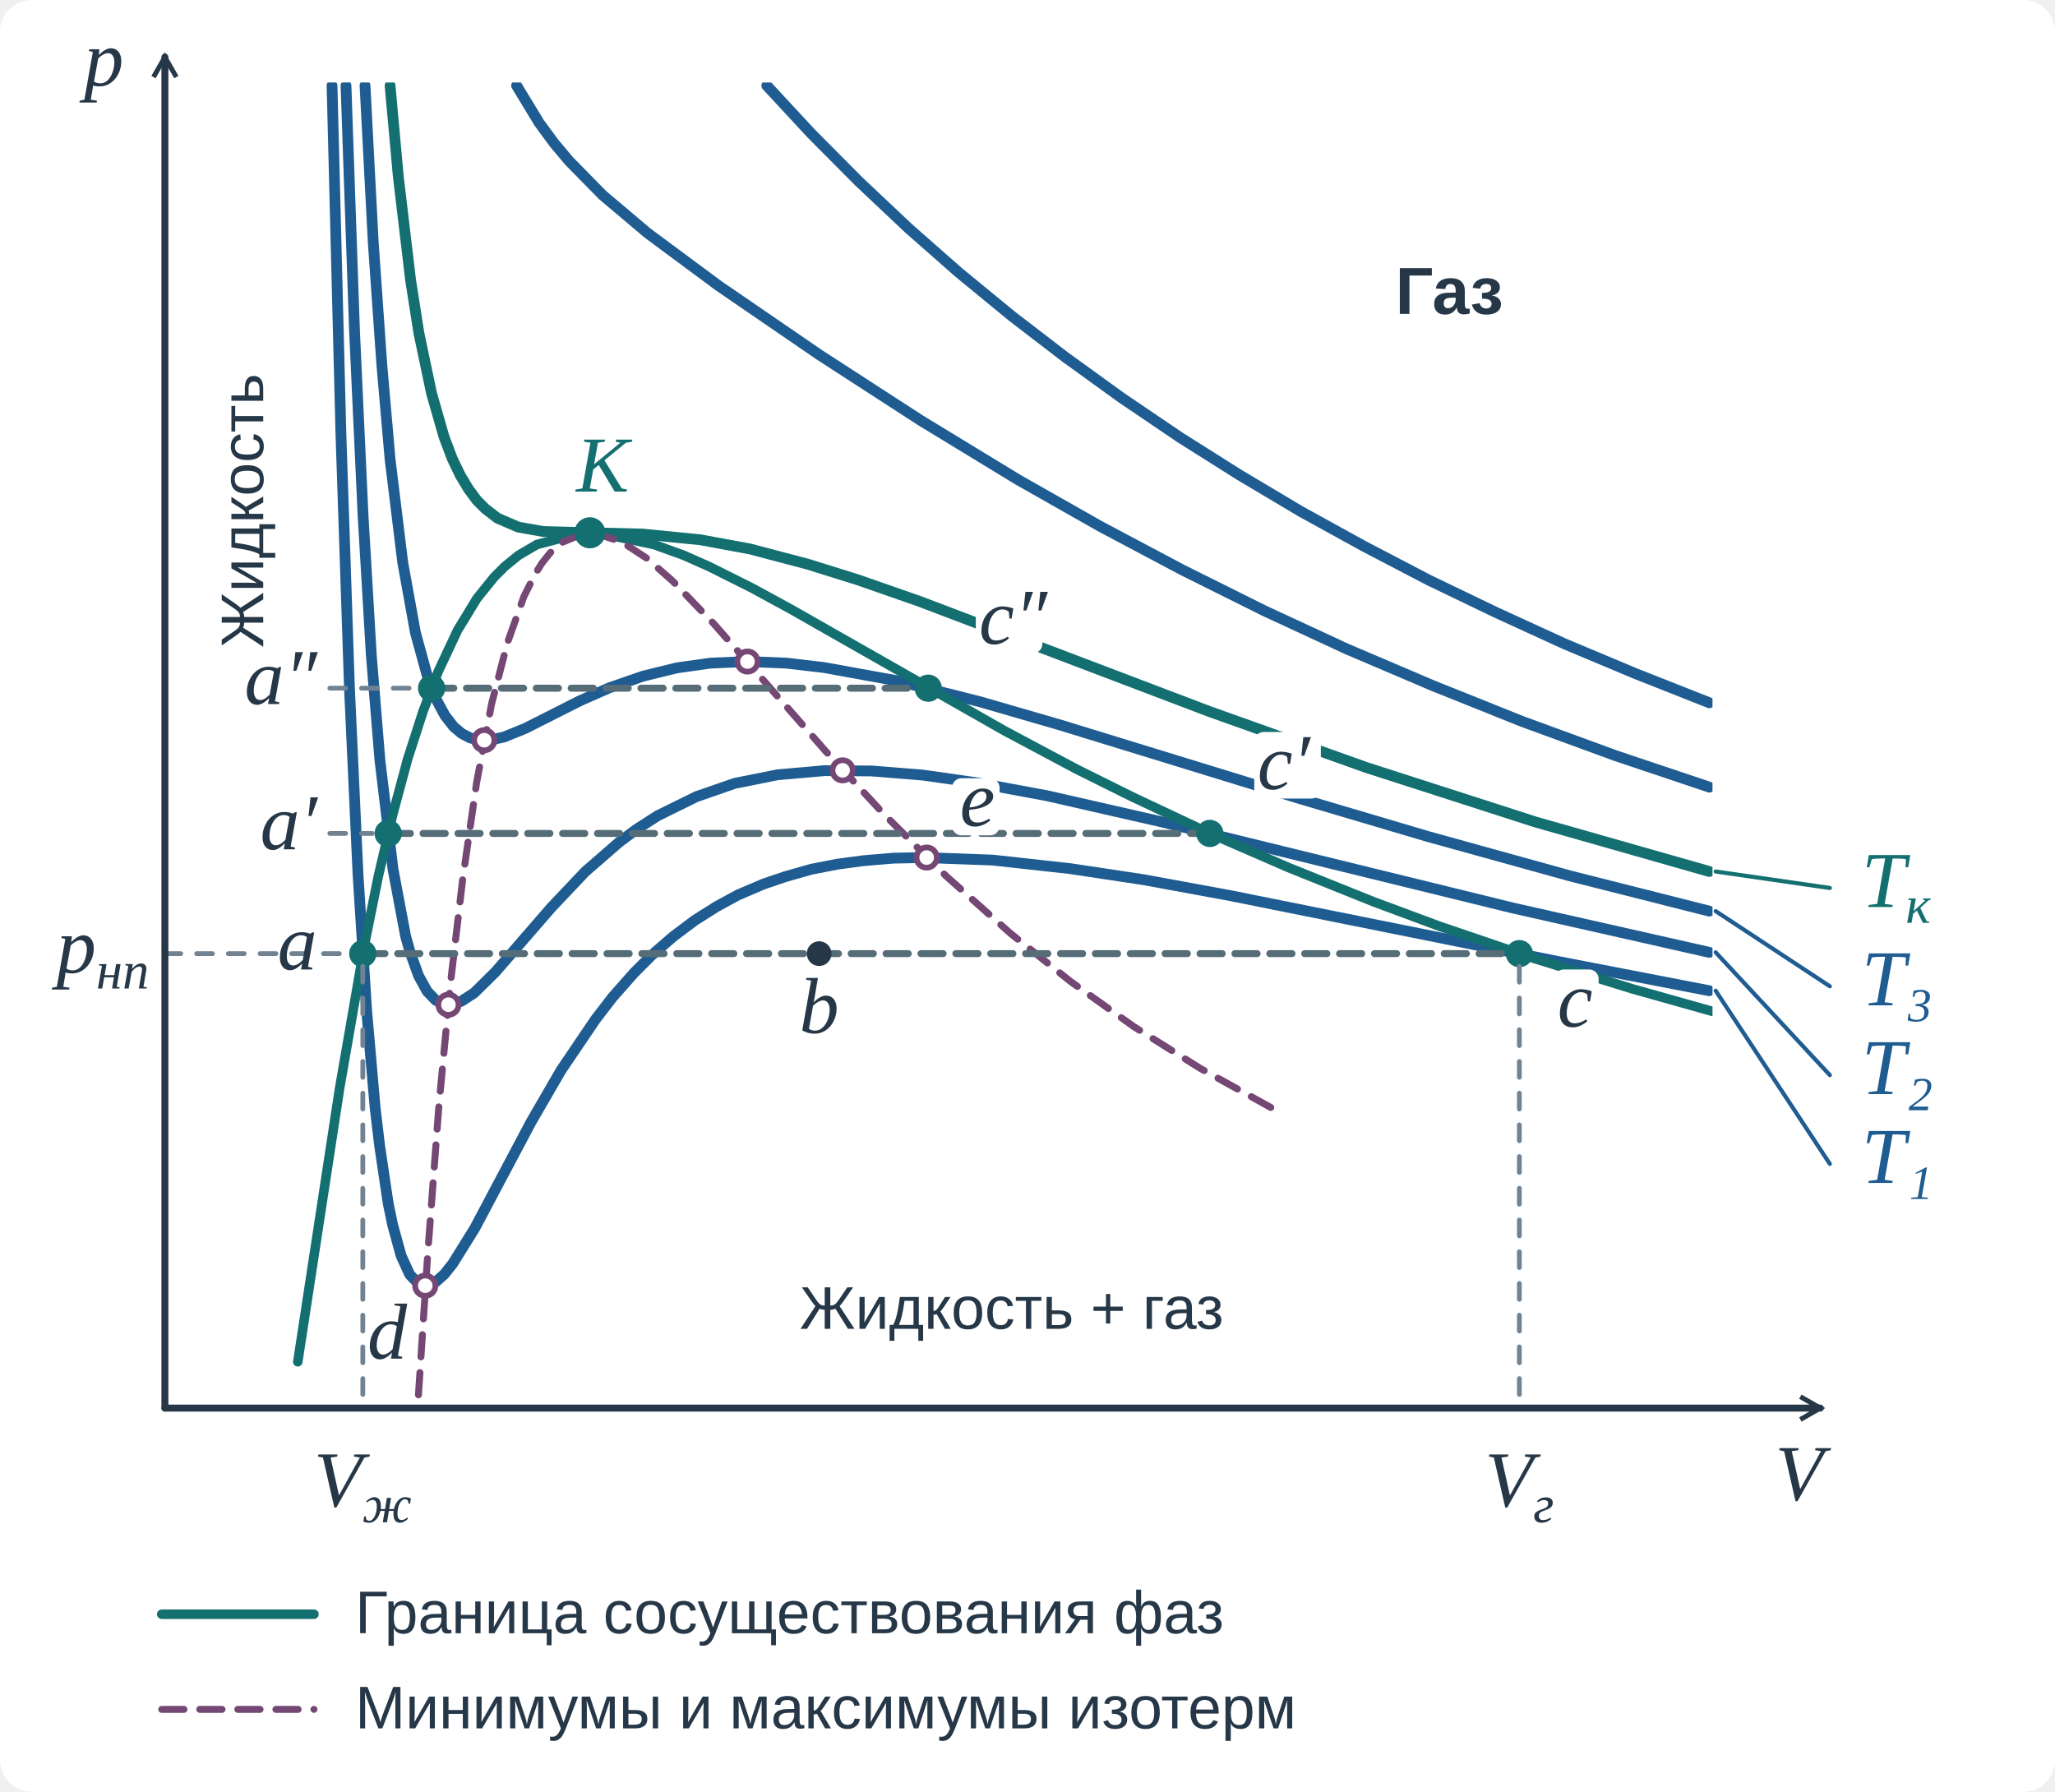
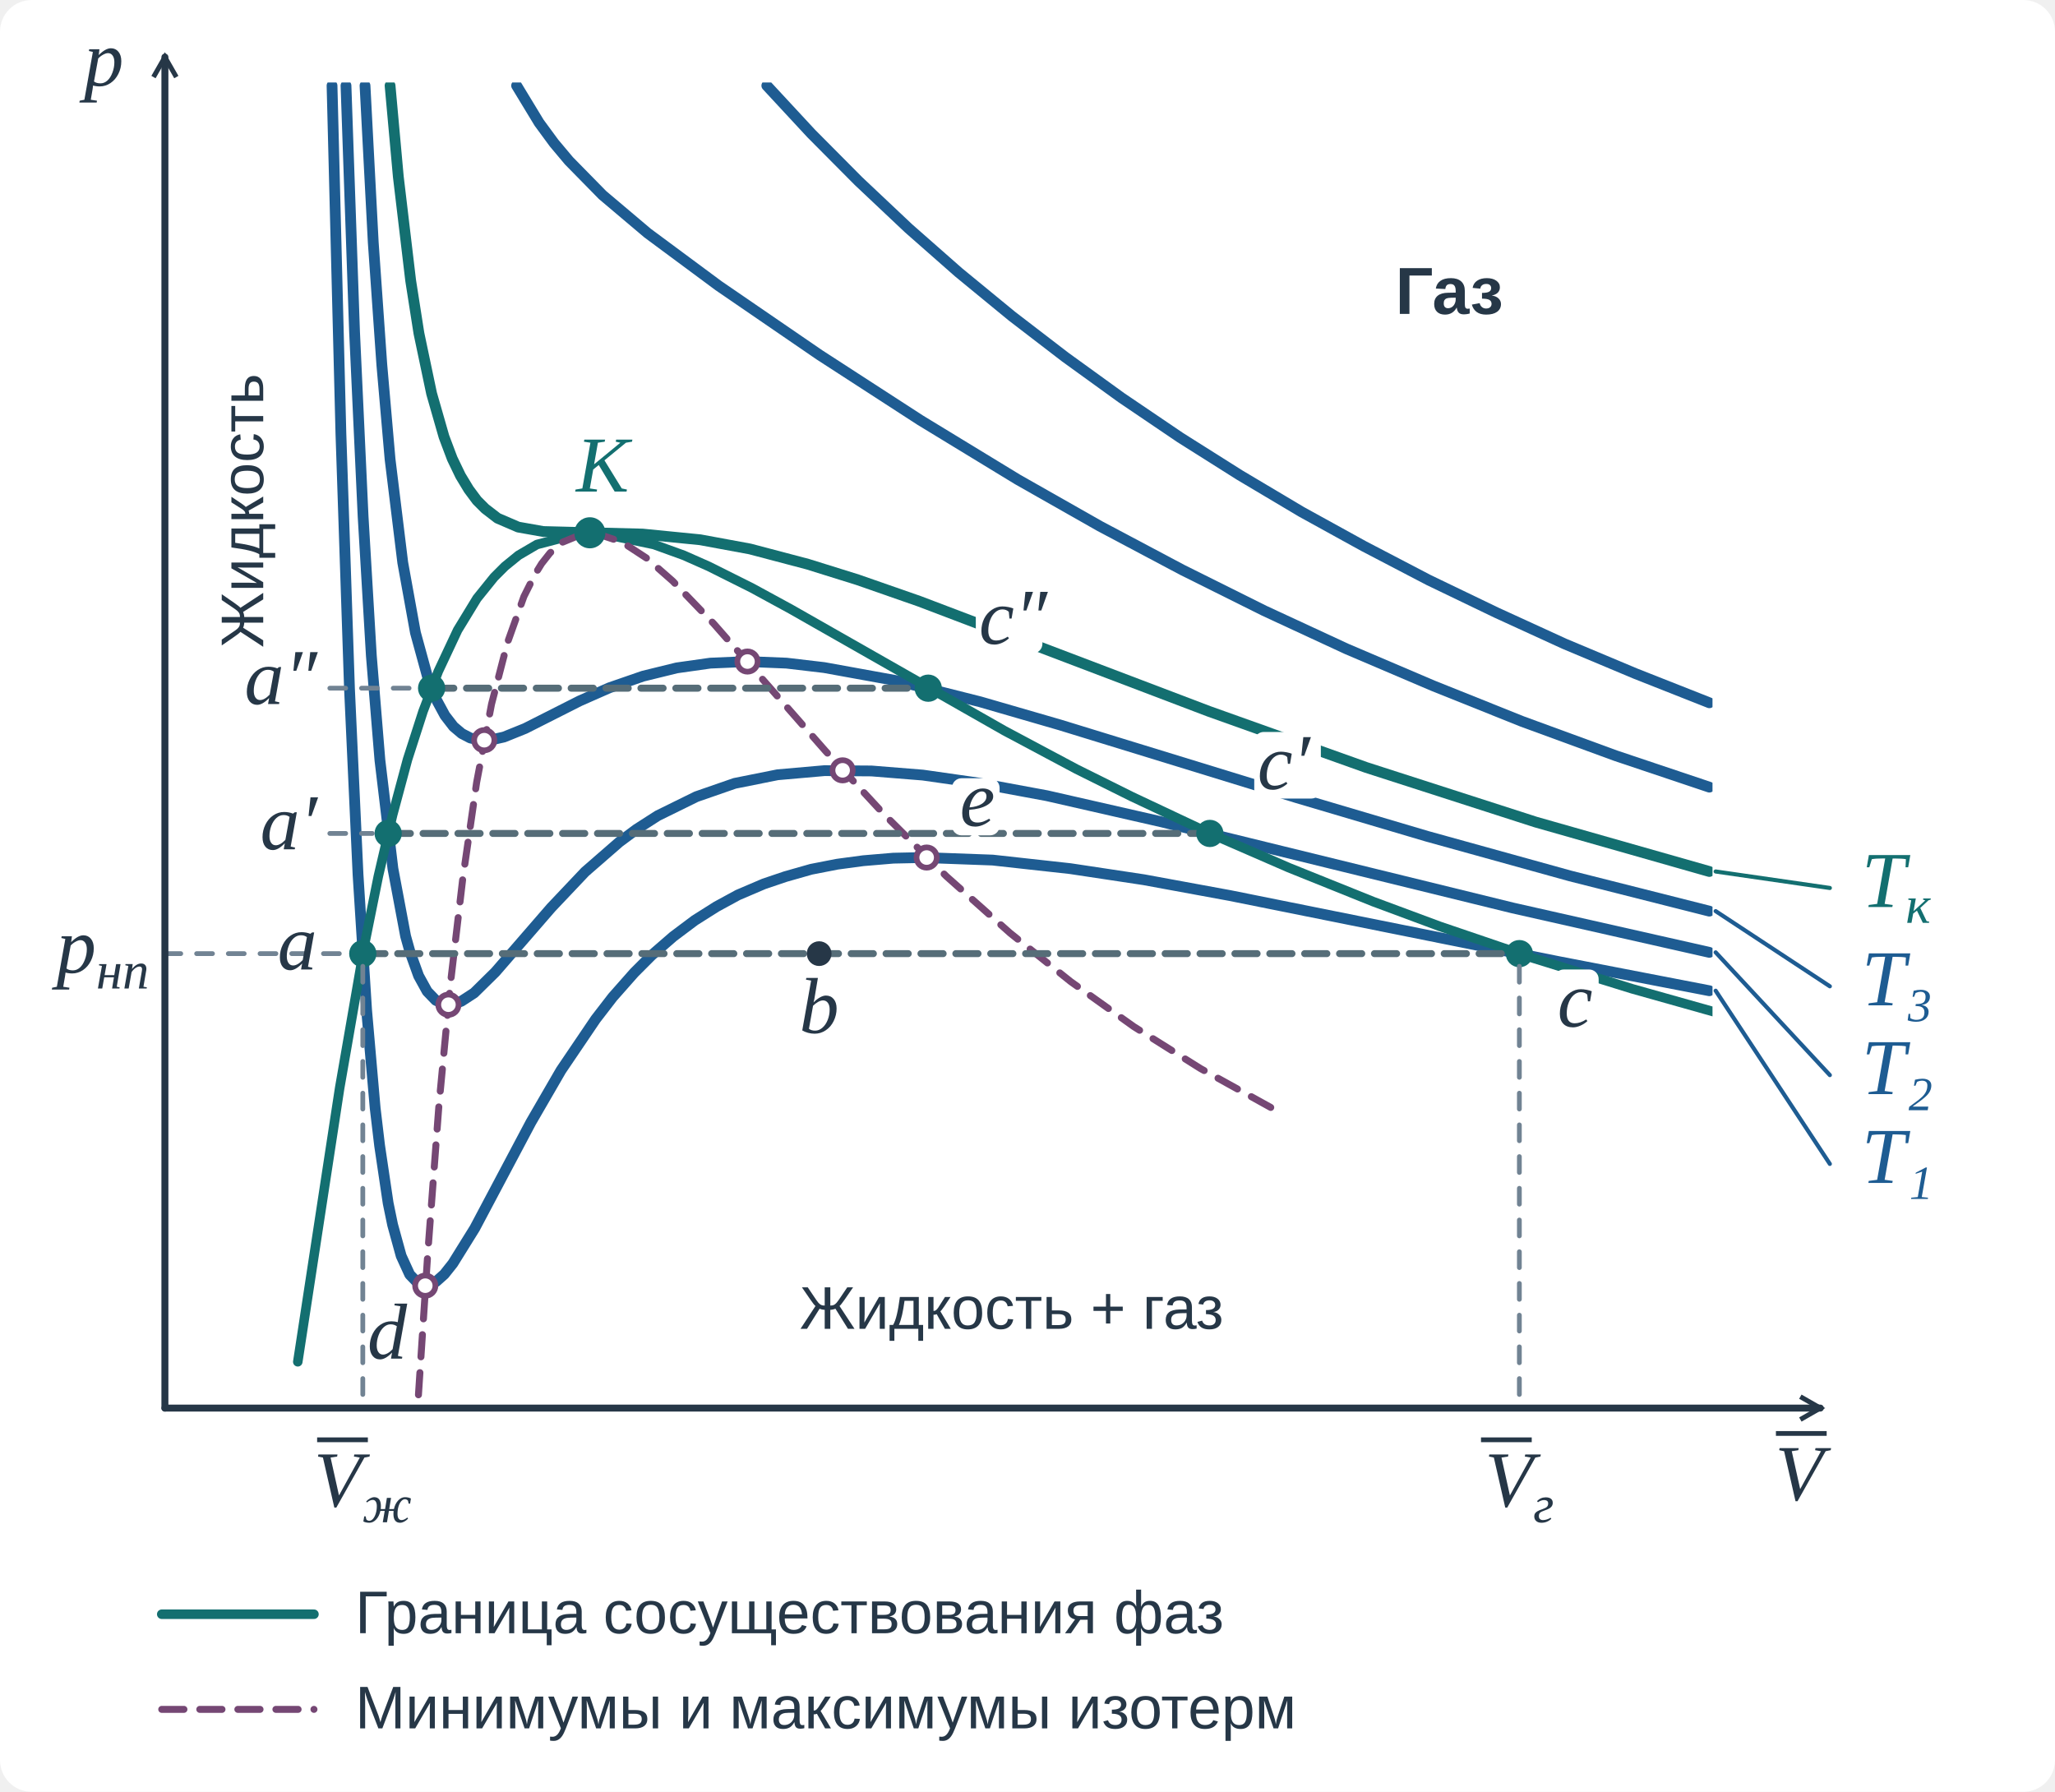
<svg xmlns="http://www.w3.org/2000/svg" viewBox="0 0 648 565" role="img" aria-labelledby="title desc">
  <style>
text{font-family:Arial,Helvetica,sans-serif;font-size:22px;fill:#263747}
.axis,.iso,.guide,.model,.boundary,.spin,.leader{fill:none;stroke-linecap:round;stroke-linejoin:round}
.axis{stroke:#263747;stroke-width:2.2}.iso{stroke:#1e5c92;stroke-width:3.4}
.guide{stroke:#718393;stroke-width:1.5;stroke-dasharray:5 5}
.model{stroke:#a55228;stroke-width:2.6;stroke-dasharray:7 5}
.boundary{stroke:#136f70;stroke-width:3}.spin{stroke:#754774;stroke-width:2.2;stroke-dasharray:7 5}
.leader{stroke:#506679;stroke-width:1.3}
.math{font:italic 25px Georgia,'Times New Roman',serif}.small{font-size:19px}.phase{font-weight:600;font-size:21px}
</style>
  <defs>
    <marker id="axis-tip" viewBox="0 0 10 10" refX="8" refY="5" markerWidth="9" markerHeight="9" markerUnits="userSpaceOnUse" orient="auto">
      <path d="M1 1 L8 5 L1 9" fill="none" stroke="#263747" stroke-width="1.7" />
    </marker>
  </defs>
  <rect width="648" height="565" rx="10" fill="#fff" />
  <defs>
    <clipPath id="plot">
      <rect x="91" y="26" width="449" height="418" />
    </clipPath>
  </defs>
  <g clip-path="url(#plot)">
    <path d="M104.7 27.0 L107.5 136.8 L110.2 217.1 L112.9 275.8 L115.6 318.5 L118.3 349.4 L119.7 361.2 L122.4 379.4 L123.8 386.2 L126.5 396.0 L129.2 401.9 L132.0 404.8 L133.3 405.3 L134.7 405.4 L137.4 404.2 L140.1 401.8 L142.8 398.4 L149.7 387.3 L167.4 353.9 L176.9 337.5 L187.8 321.4 L193.2 314.4 L200.0 306.7 L205.5 301.2 L212.3 295.3 L219.1 290.2 L225.9 285.9 L232.7 282.2 L240.9 278.7 L247.7 276.4 L255.8 274.1 L264.0 272.5 L272.2 271.4 L281.7 270.6 L291.2 270.4 L313.0 271.2 L337.5 273.9 L360.7 277.4 L387.9 282.4 L491.4 303.2 L539.0 312.4" class="iso" style="stroke:#1e5c92" />
    <path d="M109.1 27.0 L111.8 104.6 L114.5 162.9 L117.1 206.8 L119.8 239.7 L123.9 273.9 L127.9 295.2 L129.3 300.2 L132.0 307.7 L134.7 312.6 L137.4 315.4 L140.1 316.7 L142.8 316.7 L145.5 315.7 L149.5 313.1 L156.2 306.5 L173.8 286.2 L184.5 274.9 L195.3 265.5 L200.7 261.5 L207.4 257.2 L219.6 251.2 L231.7 247.0 L245.2 244.3 L260.0 243.0 L274.8 243.1 L291.0 244.4 L308.5 246.9 L330.1 250.9 L366.5 259.2 L477.0 286.3 L539.0 300.3" class="iso" style="stroke:#1e5c92" />
    <path d="M115.1 27.0 L117.7 76.5 L120.4 115.0 L123.0 144.8 L127.0 177.4 L131.0 199.5 L135.0 214.1 L137.7 220.8 L140.3 225.6 L143.0 229.1 L145.6 231.3 L148.3 232.7 L150.9 233.3 L154.9 233.3 L158.9 232.4 L165.6 229.7 L182.8 221.0 L192.1 216.9 L202.8 213.2 L213.4 210.6 L224.0 209.1 L235.7 208.6 L248.0 209.1 L259.9 210.5 L282.5 214.6 L309.1 221.3 L334.3 228.6 L408.8 251.5 L450.0 263.7 L495.1 276.2 L539.0 287.3" class="iso" style="stroke:#1e5c92" />
    <path d="M123.0 27.0 L125.6 55.7 L129.5 88.5 L132.1 105.1 L136.1 124.1 L140.0 137.7 L142.6 144.6 L145.2 150.0 L147.8 154.3 L150.4 157.8 L153.0 160.4 L156.9 163.4 L163.4 166.2 L171.3 167.6 L202.6 168.4 L220.8 170.2 L236.5 173.1 L254.7 177.9 L270.4 182.8 L289.9 189.6 L381.2 224.3 L430.8 242.0 L484.2 259.2 L539.0 274.8" class="iso" style="stroke:#136f70" />
    <path d="M162.9 27.0 L170.0 38.7 L174.7 45.1 L179.4 50.7 L190.0 61.5 L204.2 73.5 L226.6 90.1 L258.4 111.9 L290.2 132.5 L320.9 151.2 L346.8 165.9 L372.8 179.7 L398.7 192.6 L424.6 204.6 L451.8 216.2 L480.0 227.5 L509.5 238.3 L539.0 248.2" class="iso" style="stroke:#1e5c92" />
    <path d="M241.8 27.0 L255.8 42.1 L270.7 57.1 L286.5 72.0 L302.3 85.9 L319.1 99.7 L335.9 112.6 L353.6 125.4 L372.2 138.0 L390.9 149.8 L410.4 161.4 L430.0 172.2 L450.5 182.9 L471.9 193.2 L493.3 203.0 L515.7 212.4 L539.0 221.6" class="iso" style="stroke:#1e5c92" />
    <path d="M93.9 429.4 L107.1 343.1 L115.1 297.1 L119.3 276.3 L123.8 257.0 L128.5 239.5 L133.4 224.3 L138.2 211.7 L144.3 198.7 L150.4 188.7 L155.8 182.0 L159.2 178.6 L163.5 175.1 L169.3 171.7 L182.7 168.2 L186.0 168.0 L189.4 168.2 L206.2 171.7 L215.6 175.1 L223.5 178.6 L237.1 185.4 L249.4 192.1 L316.7 230.4 L339.4 242.5 L356.9 251.2 L381.1 262.6 L406.4 273.6 L433.0 284.3 L454.0 292.1 L483.4 302.1 L514.7 311.8 L548.1 321.2 L574.7 328.0 L612.3 336.7 L642.4 343.1 L685.2 351.2 L719.5 357.1 L768.4 364.7 L807.8 370.2 L849.6 375.6 L894.2 380.7 L958.2 387.3 L1010.1 392.0 L1125.1 401.0 L1257.3 409.3 L1410.5 417.0 L1589.1 424.0 L1761.2 429.4" class="boundary" />
    <path d="M116.9 823.5 L122.2 653.0 L125.2 575.0 L128.2 507.6 L131.3 449.7 L134.9 395.0 L138.4 348.6 L142.1 309.6 L145.9 277.2 L150.3 246.7 L155.0 222.0 L160.0 202.7 L165.2 188.1 L168.7 181.1 L170.8 177.7 L173.4 174.4 L176.8 171.2 L184.1 168.2 L186.0 168.0" class="spin" />
    <path d="M400.7 349.2 L378.5 336.9 L357.5 323.7 L337.6 309.5 L318.5 294.2 L298.4 276.3 L278.7 256.7 L260.3 236.8 L225.0 196.6 L212.1 183.2 L203.9 176.0 L196.1 170.9 L187.9 168.2 L186.0 168.0" class="spin" />
    <path d="M114.4 300.7 L479.1 300.7" class="axis" style="stroke:#566d78;stroke-dasharray:7 4" />
    <circle cx="114.4" cy="300.7" r="3.4" fill="#136f70" stroke="#136f70" stroke-width="1.8" />
    <circle cx="479.1" cy="300.7" r="3.4" fill="#136f70" stroke="#136f70" stroke-width="1.8" />
    <circle cx="134.1" cy="405.4" r="3.2" fill="white" stroke="#754774" stroke-width="1.8" />
    <circle cx="292.2" cy="270.4" r="3.2" fill="white" stroke="#754774" stroke-width="1.8" />
    <path d="M122.4 262.8 L381.5 262.8" class="axis" style="stroke:#566d78;stroke-dasharray:7 4" />
    <circle cx="122.4" cy="262.8" r="3.4" fill="#136f70" stroke="#136f70" stroke-width="1.8" />
    <circle cx="381.5" cy="262.8" r="3.4" fill="#136f70" stroke="#136f70" stroke-width="1.8" />
    <circle cx="141.4" cy="316.8" r="3.2" fill="white" stroke="#754774" stroke-width="1.8" />
    <circle cx="265.7" cy="242.9" r="3.2" fill="white" stroke="#754774" stroke-width="1.8" />
    <path d="M136.1 217.0 L292.7 217.0" class="axis" style="stroke:#566d78;stroke-dasharray:7 4" />
    <circle cx="136.1" cy="217.0" r="3.4" fill="#136f70" stroke="#136f70" stroke-width="1.8" />
    <circle cx="292.7" cy="217.0" r="3.4" fill="#136f70" stroke="#136f70" stroke-width="1.8" />
    <circle cx="152.7" cy="233.4" r="3.2" fill="white" stroke="#754774" stroke-width="1.8" />
    <circle cx="235.7" cy="208.6" r="3.2" fill="white" stroke="#754774" stroke-width="1.8" />
  </g>
  <path d="M52.0 300.7 L110.4 300.7" class="guide" />
  <text x="47.0" y="306.7" class="math" text-anchor="end">p<tspan dy="5" font-size="67%">нп</tspan>
  </text>
  <path d="M114.4 304.7 L114.4 444.0" class="guide" />
  <path d="M479.1 304.7 L479.1 444.0" class="guide" />
  <path d="M52.0 444.0 L52.0 18.0" class="axis" marker-end="url(#axis-tip)" />
  <path d="M52.0 444.0 L574.0 444.0" class="axis" marker-end="url(#axis-tip)" />
  <text x="39.0" y="27.0" class="math" text-anchor="end">p</text>
  <text x="575.0" y="473.0" class="math" text-anchor="end">V</text>
  <text x="114.4" y="475.0" class="math" text-anchor="middle">V<tspan dy="5" font-size="67%">ж</tspan>
  </text>
  <text x="479.1" y="475.0" class="math" text-anchor="middle">V<tspan dy="5" font-size="67%">г</tspan>
  </text>
+   <path d="M560 452h16 M100 454h16 M467 454h16" fill="none" stroke="#263747" stroke-width="1.5" />
  <circle cx="258.3" cy="300.7" r="3" fill="#263747" stroke="#263747" stroke-width="1.8" />
  <text x="258.3" y="325.7" class="math" text-anchor="middle">b</text>
  <text x="100.0" y="305.7" class="math" text-anchor="end">a</text>
  <rect x="490.1" y="305.7" width="14" height="21" rx="3" fill="white" />
  <text x="491.1" y="323.7" class="math" text-anchor="start">c</text>
  <text x="100.0" y="267.8" class="math" text-anchor="end">a′</text>
  <path d="M104.0 262.8 L117.4 262.8" class="guide" />
  <rect x="395.5" y="230.8" width="21" height="21" rx="3" fill="white" />
  <text x="396.5" y="248.8" class="math" text-anchor="start">c′</text>
  <text x="100.0" y="222.0" class="math" text-anchor="end">a″</text>
  <path d="M104.0 217.0 L131.1 217.0" class="guide" />
  <rect x="307.7" y="185.0" width="21" height="21" rx="3" fill="white" />
  <text x="308.7" y="203.0" class="math" text-anchor="start">c″</text>
  <text x="122.1" y="428.4" class="math" text-anchor="middle">d</text>
  <rect x="300.2" y="245.4" width="15" height="18" rx="3" fill="white" />
  <text x="308.2" y="260.4" class="math" text-anchor="middle">e</text>
  <circle cx="186.0" cy="168.0" r="4" fill="#136f70" stroke="#136f70" stroke-width="1.8" />
  <text x="190.0" y="155.0" class="math" text-anchor="middle" style="fill:#136f70">K</text>
  <path d="M541.0 312.4 L577.0 367.0" class="leader" style="stroke:#1e5c92" />
  <text x="587.0" y="373.0" class="math" text-anchor="start" style="fill:#1e5c92">T₁</text>
  <path d="M541.0 300.3 L577.0 339.0" class="leader" style="stroke:#1e5c92" />
  <text x="587.0" y="345.0" class="math" text-anchor="start" style="fill:#1e5c92">T₂</text>
  <path d="M541.0 287.3 L577.0 311.0" class="leader" style="stroke:#1e5c92" />
  <text x="587.0" y="317.0" class="math" text-anchor="start" style="fill:#1e5c92">T₃</text>
  <path d="M541.0 274.8 L577.0 280.0" class="leader" style="stroke:#136f70" />
  <text x="587.0" y="286.0" class="math" text-anchor="start" style="fill:#136f70">T<tspan dy="5" font-size="67%">к</tspan>
  </text>
  <g transform="translate(83 161) rotate(-90)">
    <text x="0.0" y="0.0" class="small" text-anchor="middle">Жидкость</text>
  </g>
  <text x="457.0" y="99.0" class="phase" text-anchor="middle">Газ</text>
  <text x="319.0" y="419.0" class="small" text-anchor="middle">Жидкость + газ</text>
  <path d="M51.0 509.0 L99.0 509.0" class="boundary" />
  <text x="112.0" y="515.0" class="small" text-anchor="start">Граница сосуществования фаз</text>
  <path d="M51.0 539.0 L99.0 539.0" class="spin" />
  <text x="112.0" y="545.0" class="small" text-anchor="start">Минимумы и максимумы изотерм</text>
</svg>
